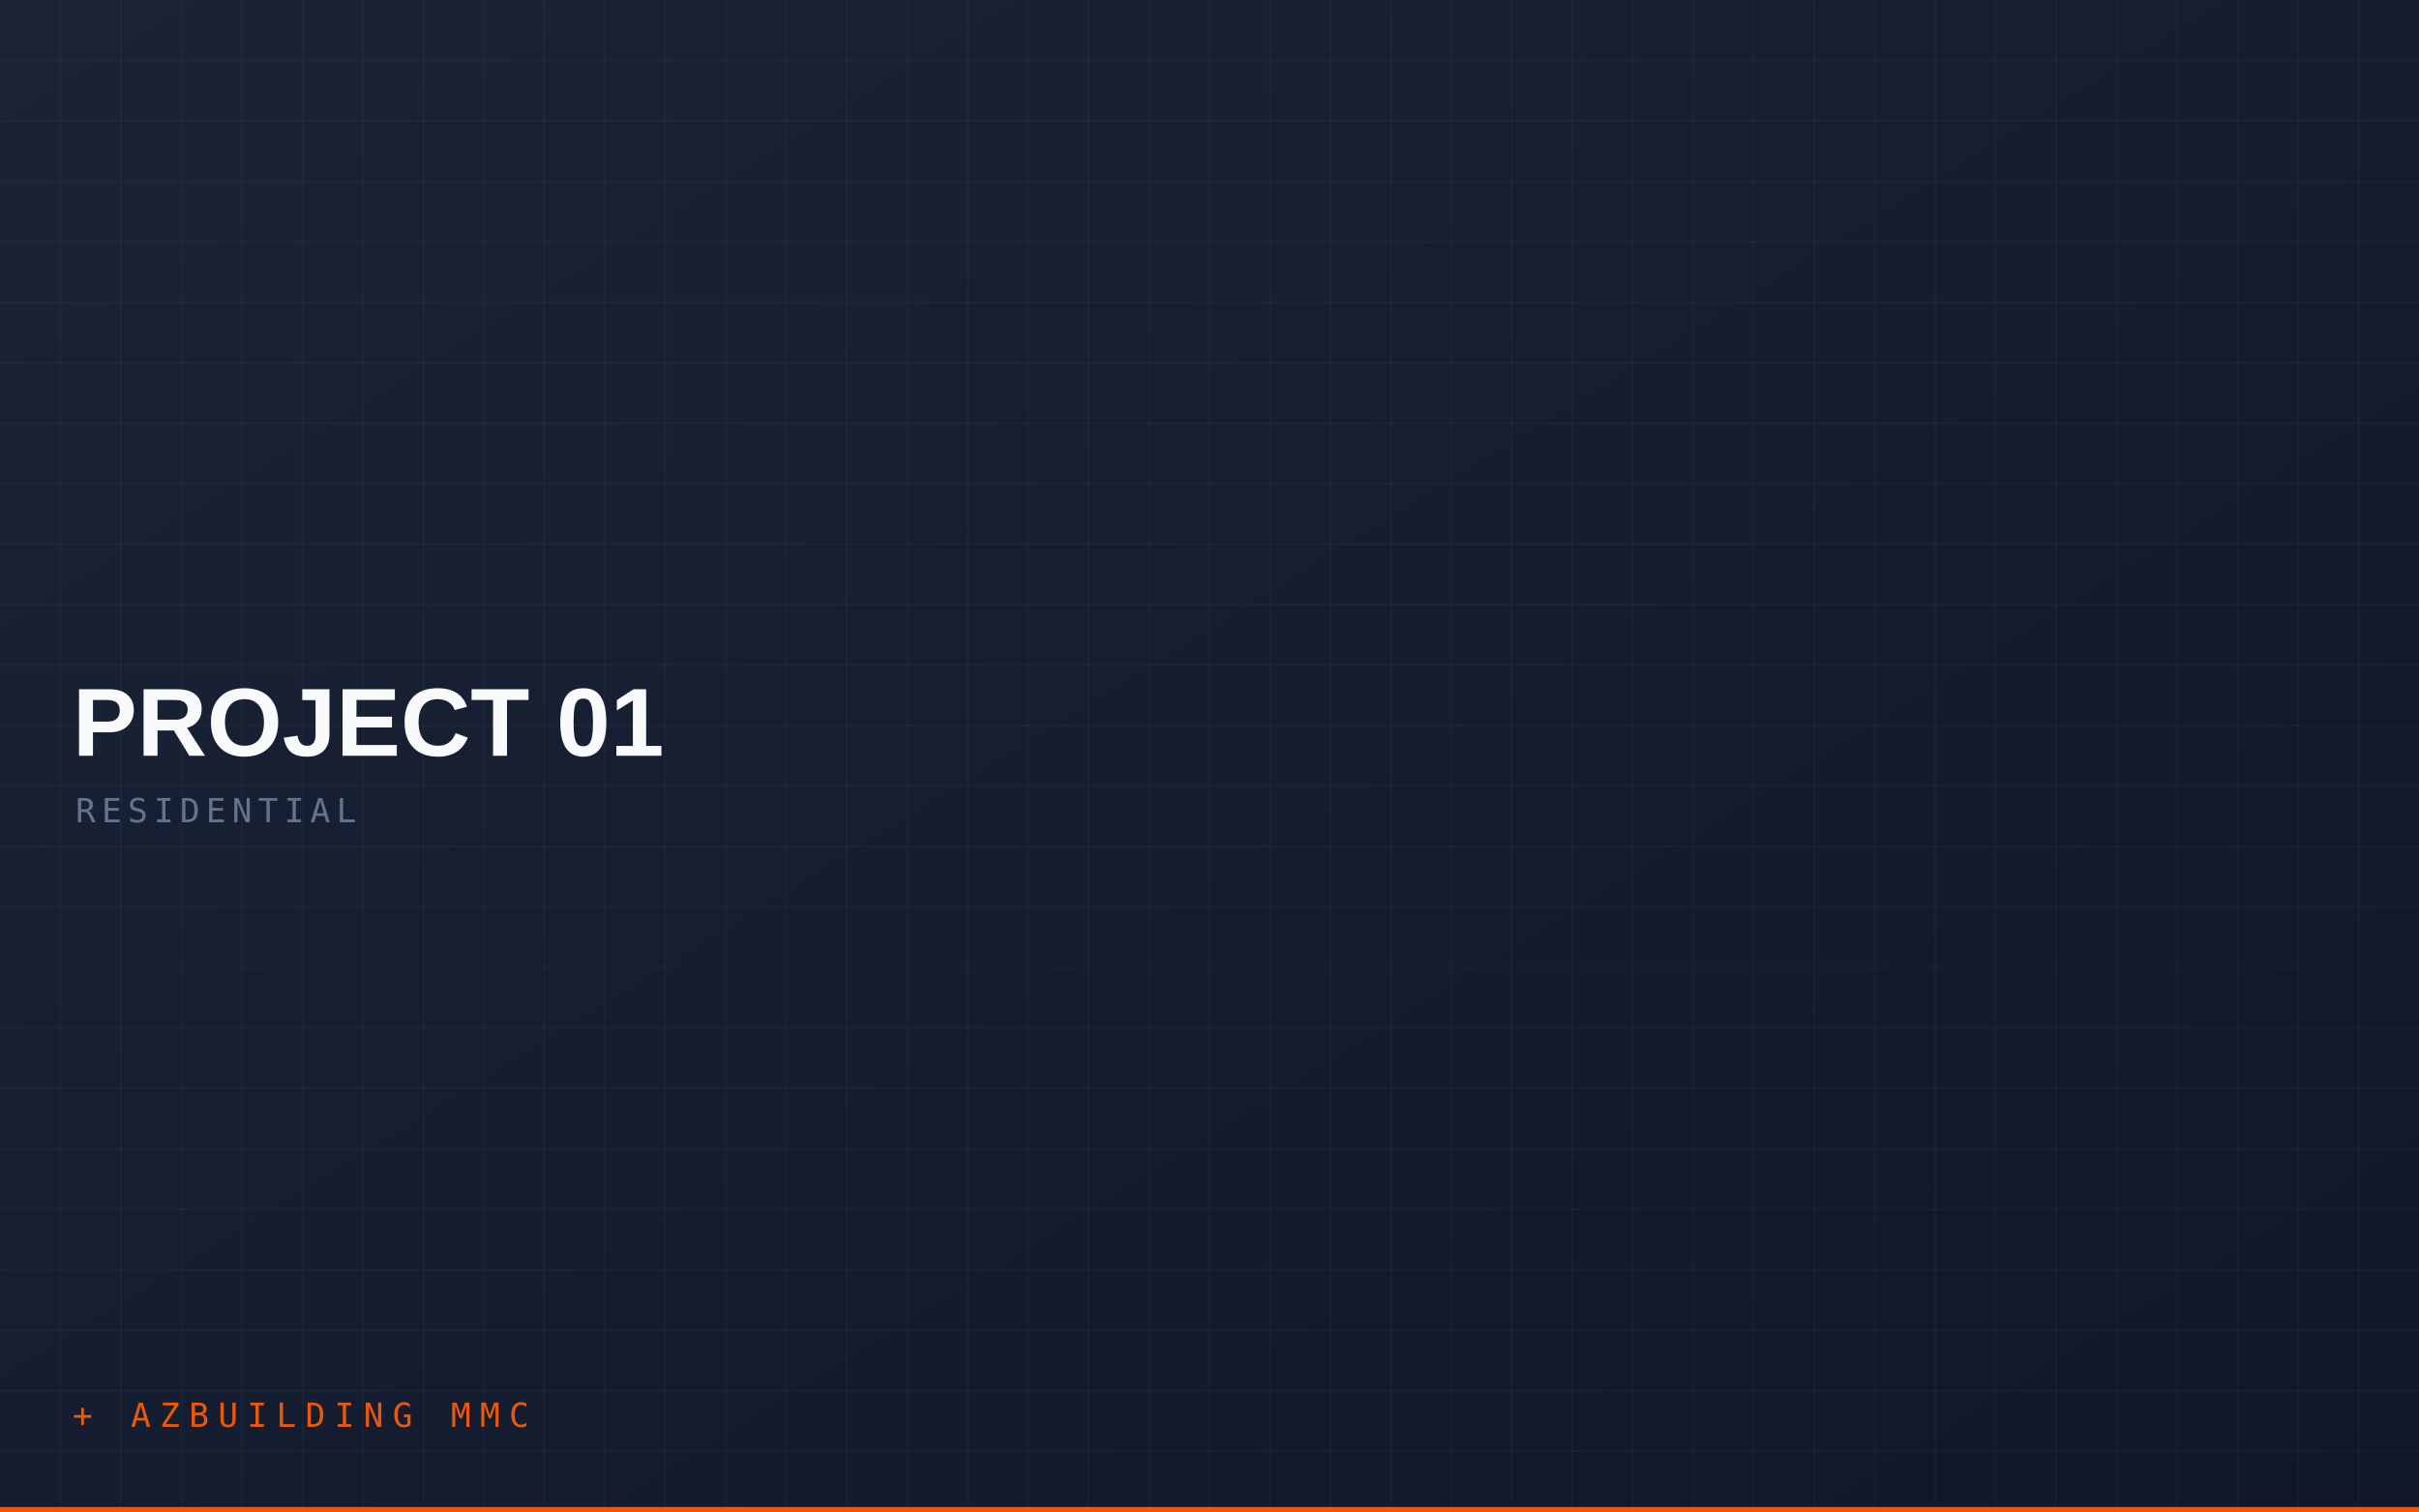
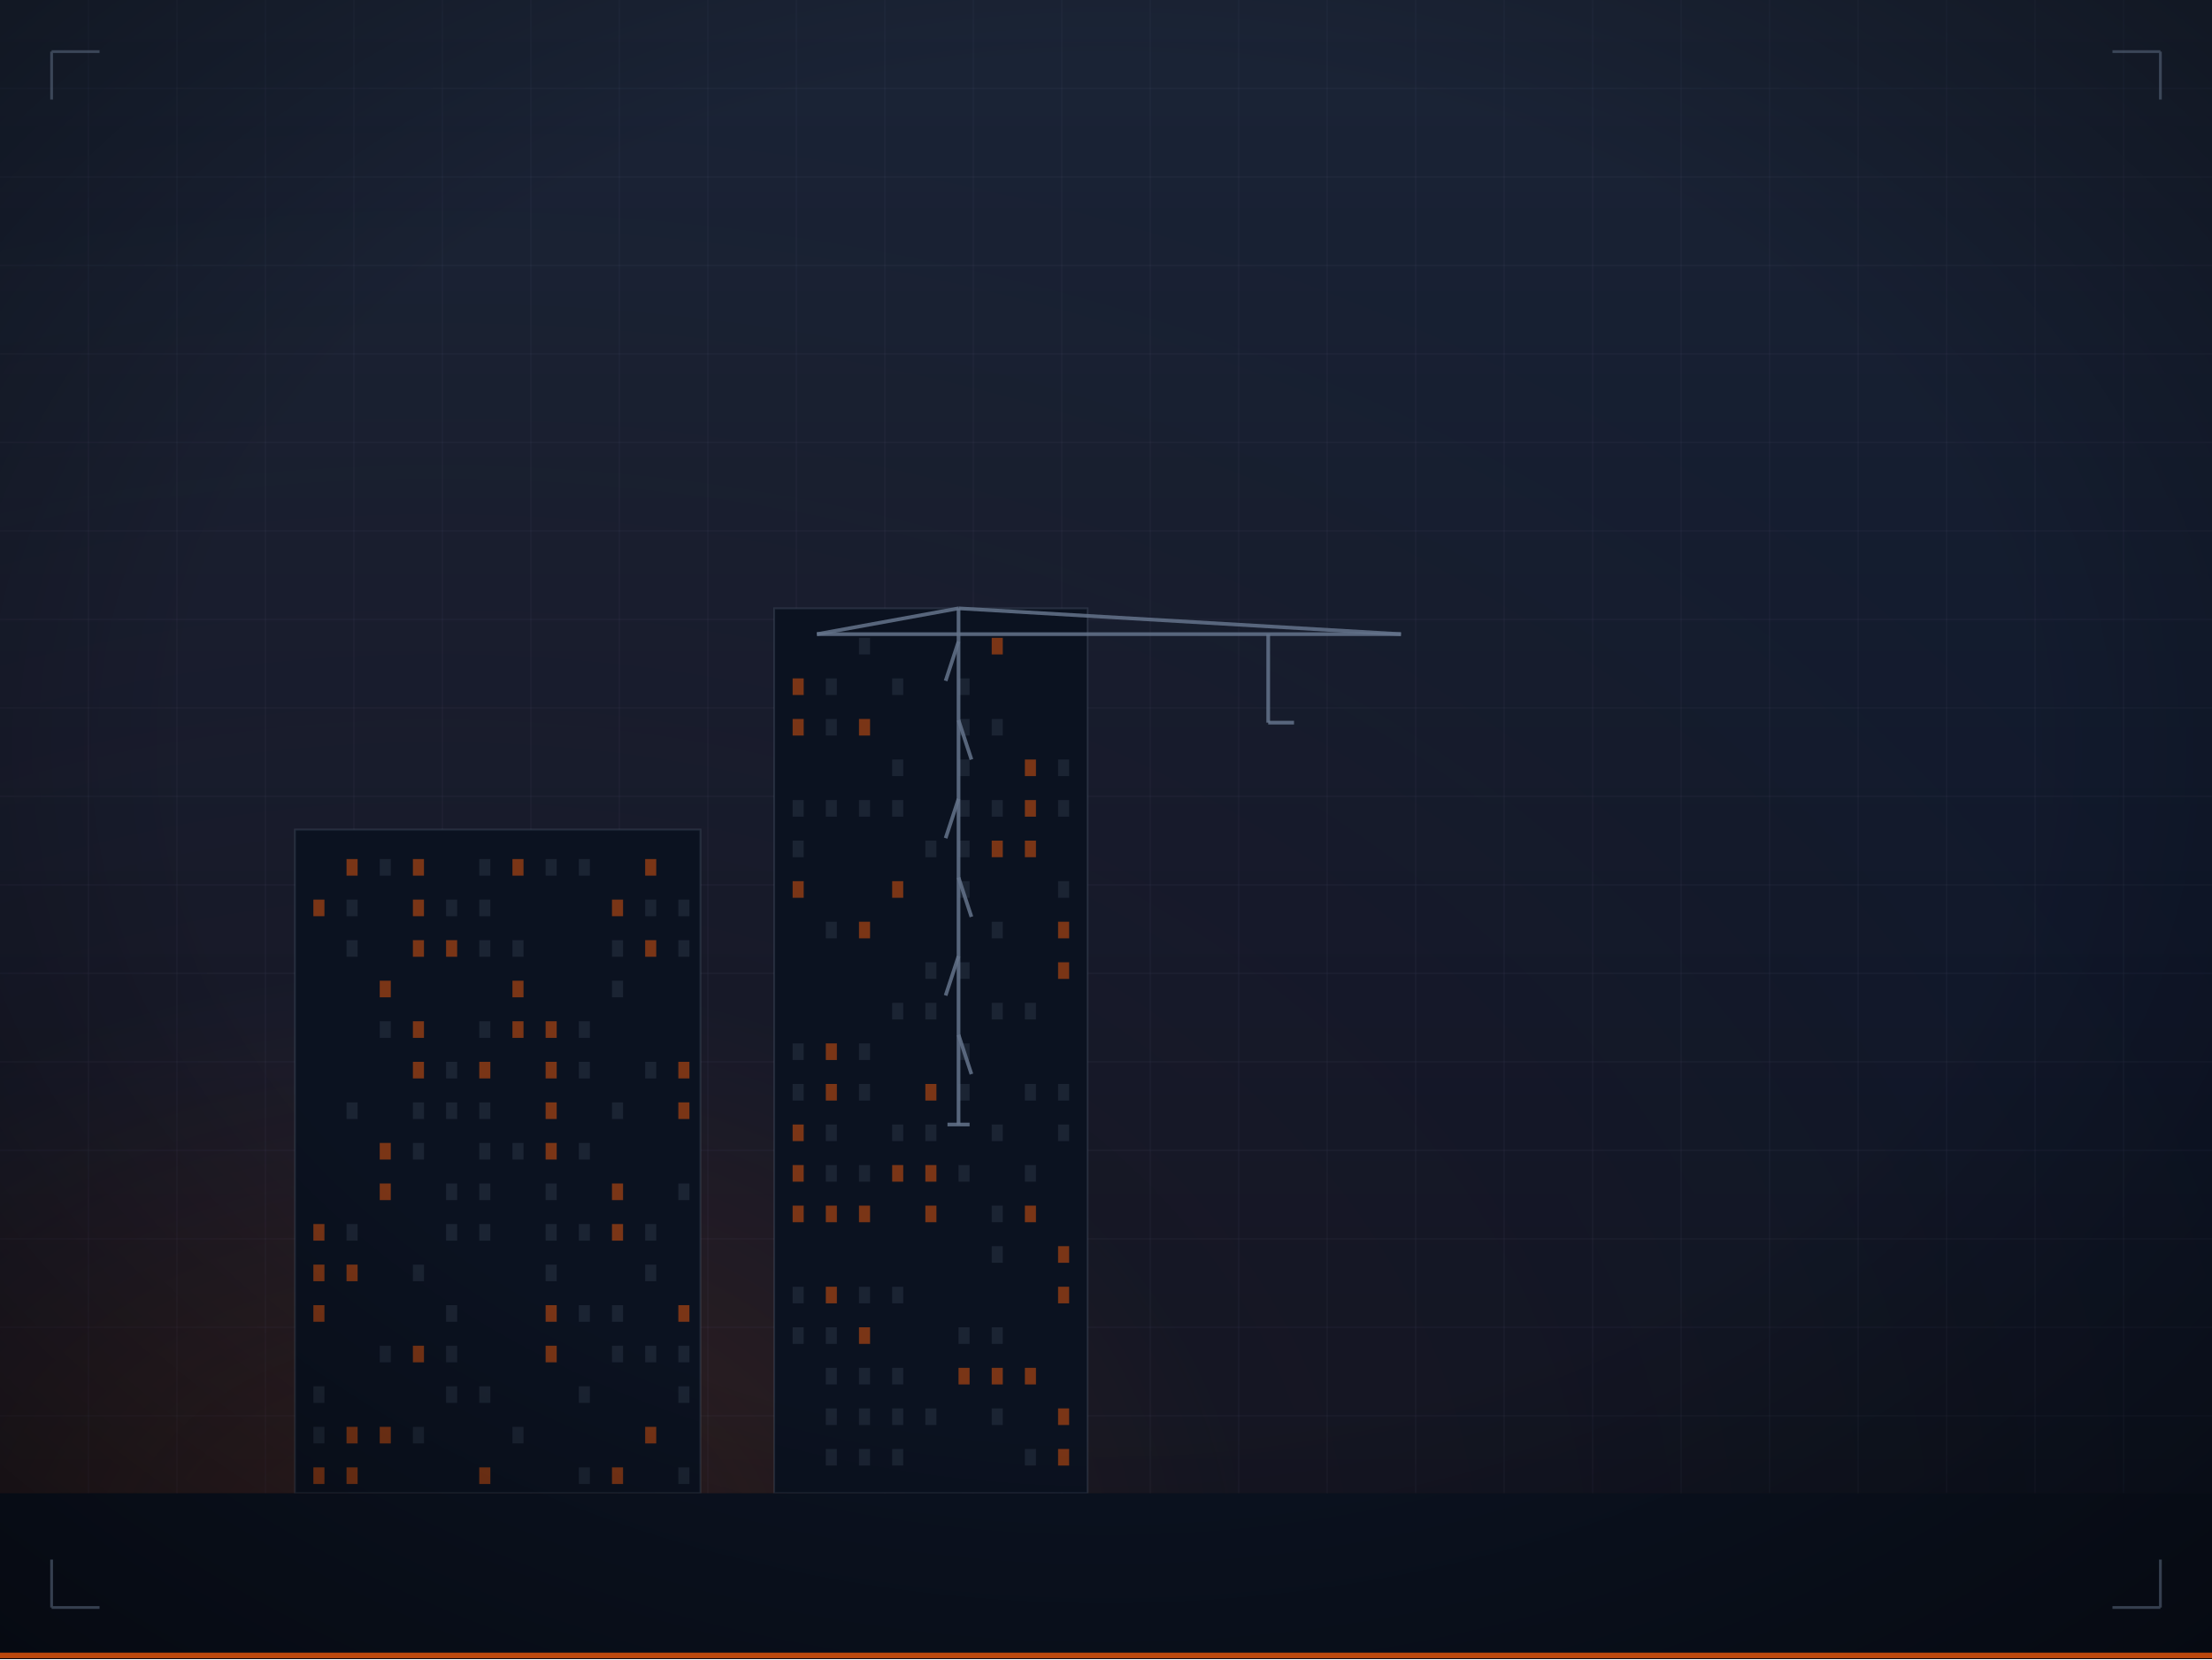
- <svg xmlns="http://www.w3.org/2000/svg" width="1600" height="1000" viewBox="0 0 1600 1000">
+ <svg xmlns="http://www.w3.org/2000/svg" width="1200" height="900" viewBox="0 0 1200 900" preserveAspectRatio="xMidYMid slice">
  <defs>
-     <linearGradient id="g" x1="0" y1="0" x2="1" y2="1">
+     <linearGradient id="skyt0" x1="0" y1="0" x2="0" y2="1">
      <stop offset="0" stop-color="#1B2436" />
-       <stop offset="1" stop-color="#0F172A" />
+       <stop offset="0.6" stop-color="#0F172A" />
+       <stop offset="1" stop-color="#0B1220" />
    </linearGradient>
+     <radialGradient id="glowt0" cx="0.2" cy="0.95" r="0.9">
+       <stop offset="0" stop-color="#EA580C" stop-opacity="0.18" />
+       <stop offset="0.4" stop-color="#EA580C" stop-opacity="0.04" />
+       <stop offset="1" stop-color="#EA580C" stop-opacity="0" />
+     </radialGradient>
+     <radialGradient id="vigt0" cx="0.5" cy="0.45" r="0.75">
+       <stop offset="0.55" stop-color="#000000" stop-opacity="0" />
+       <stop offset="1" stop-color="#000000" stop-opacity="0.45" />
+     </radialGradient>
  </defs>
-   <rect width="1600" height="1000" fill="url(#g)" />
-   <line x1="40" y1="0" x2="40" y2="1000" stroke="#64748B" stroke-opacity="0.08" />
-   <line x1="80" y1="0" x2="80" y2="1000" stroke="#64748B" stroke-opacity="0.08" />
-   <line x1="120" y1="0" x2="120" y2="1000" stroke="#64748B" stroke-opacity="0.08" />
-   <line x1="160" y1="0" x2="160" y2="1000" stroke="#64748B" stroke-opacity="0.08" />
-   <line x1="200" y1="0" x2="200" y2="1000" stroke="#64748B" stroke-opacity="0.08" />
-   <line x1="240" y1="0" x2="240" y2="1000" stroke="#64748B" stroke-opacity="0.08" />
-   <line x1="280" y1="0" x2="280" y2="1000" stroke="#64748B" stroke-opacity="0.08" />
-   <line x1="320" y1="0" x2="320" y2="1000" stroke="#64748B" stroke-opacity="0.08" />
-   <line x1="360" y1="0" x2="360" y2="1000" stroke="#64748B" stroke-opacity="0.08" />
-   <line x1="400" y1="0" x2="400" y2="1000" stroke="#64748B" stroke-opacity="0.08" />
-   <line x1="440" y1="0" x2="440" y2="1000" stroke="#64748B" stroke-opacity="0.08" />
-   <line x1="480" y1="0" x2="480" y2="1000" stroke="#64748B" stroke-opacity="0.08" />
-   <line x1="520" y1="0" x2="520" y2="1000" stroke="#64748B" stroke-opacity="0.08" />
-   <line x1="560" y1="0" x2="560" y2="1000" stroke="#64748B" stroke-opacity="0.08" />
-   <line x1="600" y1="0" x2="600" y2="1000" stroke="#64748B" stroke-opacity="0.08" />
-   <line x1="640" y1="0" x2="640" y2="1000" stroke="#64748B" stroke-opacity="0.08" />
-   <line x1="680" y1="0" x2="680" y2="1000" stroke="#64748B" stroke-opacity="0.08" />
-   <line x1="720" y1="0" x2="720" y2="1000" stroke="#64748B" stroke-opacity="0.08" />
-   <line x1="760" y1="0" x2="760" y2="1000" stroke="#64748B" stroke-opacity="0.08" />
-   <line x1="800" y1="0" x2="800" y2="1000" stroke="#64748B" stroke-opacity="0.08" />
-   <line x1="840" y1="0" x2="840" y2="1000" stroke="#64748B" stroke-opacity="0.08" />
-   <line x1="880" y1="0" x2="880" y2="1000" stroke="#64748B" stroke-opacity="0.08" />
-   <line x1="920" y1="0" x2="920" y2="1000" stroke="#64748B" stroke-opacity="0.08" />
-   <line x1="960" y1="0" x2="960" y2="1000" stroke="#64748B" stroke-opacity="0.08" />
-   <line x1="1000" y1="0" x2="1000" y2="1000" stroke="#64748B" stroke-opacity="0.08" />
-   <line x1="1040" y1="0" x2="1040" y2="1000" stroke="#64748B" stroke-opacity="0.08" />
-   <line x1="1080" y1="0" x2="1080" y2="1000" stroke="#64748B" stroke-opacity="0.08" />
-   <line x1="1120" y1="0" x2="1120" y2="1000" stroke="#64748B" stroke-opacity="0.08" />
-   <line x1="1160" y1="0" x2="1160" y2="1000" stroke="#64748B" stroke-opacity="0.08" />
-   <line x1="1200" y1="0" x2="1200" y2="1000" stroke="#64748B" stroke-opacity="0.08" />
-   <line x1="1240" y1="0" x2="1240" y2="1000" stroke="#64748B" stroke-opacity="0.08" />
-   <line x1="1280" y1="0" x2="1280" y2="1000" stroke="#64748B" stroke-opacity="0.08" />
-   <line x1="1320" y1="0" x2="1320" y2="1000" stroke="#64748B" stroke-opacity="0.08" />
-   <line x1="1360" y1="0" x2="1360" y2="1000" stroke="#64748B" stroke-opacity="0.08" />
-   <line x1="1400" y1="0" x2="1400" y2="1000" stroke="#64748B" stroke-opacity="0.08" />
-   <line x1="1440" y1="0" x2="1440" y2="1000" stroke="#64748B" stroke-opacity="0.08" />
-   <line x1="1480" y1="0" x2="1480" y2="1000" stroke="#64748B" stroke-opacity="0.08" />
-   <line x1="1520" y1="0" x2="1520" y2="1000" stroke="#64748B" stroke-opacity="0.08" />
-   <line x1="1560" y1="0" x2="1560" y2="1000" stroke="#64748B" stroke-opacity="0.08" />
-   <line x1="0" y1="40" x2="1600" y2="40" stroke="#64748B" stroke-opacity="0.08" />
-   <line x1="0" y1="80" x2="1600" y2="80" stroke="#64748B" stroke-opacity="0.08" />
-   <line x1="0" y1="120" x2="1600" y2="120" stroke="#64748B" stroke-opacity="0.08" />
-   <line x1="0" y1="160" x2="1600" y2="160" stroke="#64748B" stroke-opacity="0.08" />
-   <line x1="0" y1="200" x2="1600" y2="200" stroke="#64748B" stroke-opacity="0.08" />
-   <line x1="0" y1="240" x2="1600" y2="240" stroke="#64748B" stroke-opacity="0.08" />
-   <line x1="0" y1="280" x2="1600" y2="280" stroke="#64748B" stroke-opacity="0.08" />
-   <line x1="0" y1="320" x2="1600" y2="320" stroke="#64748B" stroke-opacity="0.08" />
-   <line x1="0" y1="360" x2="1600" y2="360" stroke="#64748B" stroke-opacity="0.08" />
-   <line x1="0" y1="400" x2="1600" y2="400" stroke="#64748B" stroke-opacity="0.08" />
-   <line x1="0" y1="440" x2="1600" y2="440" stroke="#64748B" stroke-opacity="0.08" />
-   <line x1="0" y1="480" x2="1600" y2="480" stroke="#64748B" stroke-opacity="0.08" />
-   <line x1="0" y1="520" x2="1600" y2="520" stroke="#64748B" stroke-opacity="0.08" />
-   <line x1="0" y1="560" x2="1600" y2="560" stroke="#64748B" stroke-opacity="0.08" />
-   <line x1="0" y1="600" x2="1600" y2="600" stroke="#64748B" stroke-opacity="0.08" />
-   <line x1="0" y1="640" x2="1600" y2="640" stroke="#64748B" stroke-opacity="0.08" />
-   <line x1="0" y1="680" x2="1600" y2="680" stroke="#64748B" stroke-opacity="0.08" />
-   <line x1="0" y1="720" x2="1600" y2="720" stroke="#64748B" stroke-opacity="0.08" />
-   <line x1="0" y1="760" x2="1600" y2="760" stroke="#64748B" stroke-opacity="0.08" />
-   <line x1="0" y1="800" x2="1600" y2="800" stroke="#64748B" stroke-opacity="0.08" />
-   <line x1="0" y1="840" x2="1600" y2="840" stroke="#64748B" stroke-opacity="0.08" />
-   <line x1="0" y1="880" x2="1600" y2="880" stroke="#64748B" stroke-opacity="0.08" />
-   <line x1="0" y1="920" x2="1600" y2="920" stroke="#64748B" stroke-opacity="0.08" />
-   <line x1="0" y1="960" x2="1600" y2="960" stroke="#64748B" stroke-opacity="0.08" />
-   <line x1="0" y1="999" x2="1600" y2="999" stroke="#EA580C" stroke-width="4" />
-   <text x="48" y="944" font-family="monospace" font-size="22" letter-spacing="6" fill="#EA580C">+ AZBUILDING MMC</text>
-   <text x="48" y="500" font-family="Arial, sans-serif" font-weight="800" font-size="64" fill="#F8FAFC">PROJECT 01</text>
-   <text x="50" y="544" font-family="monospace" font-size="22" letter-spacing="4" fill="#64748B">RESIDENTIAL</text>
+   <rect width="1200" height="900" fill="url(#skyt0)" />
+   <rect width="1200" height="900" fill="url(#glowt0)" />
+   <g stroke="#64748B" stroke-opacity="0.06">
+     <line x1="48" y1="0" x2="48" y2="900" />
+     <line x1="96" y1="0" x2="96" y2="900" />
+     <line x1="144" y1="0" x2="144" y2="900" />
+     <line x1="192" y1="0" x2="192" y2="900" />
+     <line x1="240" y1="0" x2="240" y2="900" />
+     <line x1="288" y1="0" x2="288" y2="900" />
+     <line x1="336" y1="0" x2="336" y2="900" />
+     <line x1="384" y1="0" x2="384" y2="900" />
+     <line x1="432" y1="0" x2="432" y2="900" />
+     <line x1="480" y1="0" x2="480" y2="900" />
+     <line x1="528" y1="0" x2="528" y2="900" />
+     <line x1="576" y1="0" x2="576" y2="900" />
+     <line x1="624" y1="0" x2="624" y2="900" />
+     <line x1="672" y1="0" x2="672" y2="900" />
+     <line x1="720" y1="0" x2="720" y2="900" />
+     <line x1="768" y1="0" x2="768" y2="900" />
+     <line x1="816" y1="0" x2="816" y2="900" />
+     <line x1="864" y1="0" x2="864" y2="900" />
+     <line x1="912" y1="0" x2="912" y2="900" />
+     <line x1="960" y1="0" x2="960" y2="900" />
+     <line x1="1008" y1="0" x2="1008" y2="900" />
+     <line x1="1056" y1="0" x2="1056" y2="900" />
+     <line x1="1104" y1="0" x2="1104" y2="900" />
+     <line x1="1152" y1="0" x2="1152" y2="900" />
+     <line x1="0" y1="48" x2="1200" y2="48" />
+     <line x1="0" y1="96" x2="1200" y2="96" />
+     <line x1="0" y1="144" x2="1200" y2="144" />
+     <line x1="0" y1="192" x2="1200" y2="192" />
+     <line x1="0" y1="240" x2="1200" y2="240" />
+     <line x1="0" y1="288" x2="1200" y2="288" />
+     <line x1="0" y1="336" x2="1200" y2="336" />
+     <line x1="0" y1="384" x2="1200" y2="384" />
+     <line x1="0" y1="432" x2="1200" y2="432" />
+     <line x1="0" y1="480" x2="1200" y2="480" />
+     <line x1="0" y1="528" x2="1200" y2="528" />
+     <line x1="0" y1="576" x2="1200" y2="576" />
+     <line x1="0" y1="624" x2="1200" y2="624" />
+     <line x1="0" y1="672" x2="1200" y2="672" />
+     <line x1="0" y1="720" x2="1200" y2="720" />
+     <line x1="0" y1="768" x2="1200" y2="768" />
+     <line x1="0" y1="816" x2="1200" y2="816" />
+     <line x1="0" y1="864" x2="1200" y2="864" />
+   </g>
+   <g opacity="1">
+     <rect x="160" y="450" width="220" height="360" fill="#0B1220" stroke="#64748B" stroke-opacity="0.25" />
+     <rect x="188" y="466" width="6" height="9" fill="#EA580C" opacity="0.5" />
+     <rect x="206" y="466" width="6" height="9" fill="#64748B" opacity="0.18" />
+     <rect x="224" y="466" width="6" height="9" fill="#EA580C" opacity="0.5" />
+     <rect x="260" y="466" width="6" height="9" fill="#64748B" opacity="0.18" />
+     <rect x="278" y="466" width="6" height="9" fill="#EA580C" opacity="0.5" />
+     <rect x="296" y="466" width="6" height="9" fill="#64748B" opacity="0.18" />
+     <rect x="314" y="466" width="6" height="9" fill="#64748B" opacity="0.18" />
+     <rect x="350" y="466" width="6" height="9" fill="#EA580C" opacity="0.5" />
+     <rect x="170" y="488" width="6" height="9" fill="#EA580C" opacity="0.5" />
+     <rect x="188" y="488" width="6" height="9" fill="#64748B" opacity="0.18" />
+     <rect x="224" y="488" width="6" height="9" fill="#EA580C" opacity="0.5" />
+     <rect x="242" y="488" width="6" height="9" fill="#64748B" opacity="0.18" />
+     <rect x="260" y="488" width="6" height="9" fill="#64748B" opacity="0.18" />
+     <rect x="332" y="488" width="6" height="9" fill="#EA580C" opacity="0.5" />
+     <rect x="350" y="488" width="6" height="9" fill="#64748B" opacity="0.18" />
+     <rect x="368" y="488" width="6" height="9" fill="#64748B" opacity="0.18" />
+     <rect x="188" y="510" width="6" height="9" fill="#64748B" opacity="0.18" />
+     <rect x="224" y="510" width="6" height="9" fill="#EA580C" opacity="0.5" />
+     <rect x="242" y="510" width="6" height="9" fill="#EA580C" opacity="0.5" />
+     <rect x="260" y="510" width="6" height="9" fill="#64748B" opacity="0.18" />
+     <rect x="278" y="510" width="6" height="9" fill="#64748B" opacity="0.18" />
+     <rect x="332" y="510" width="6" height="9" fill="#64748B" opacity="0.18" />
+     <rect x="350" y="510" width="6" height="9" fill="#EA580C" opacity="0.5" />
+     <rect x="368" y="510" width="6" height="9" fill="#64748B" opacity="0.18" />
+     <rect x="206" y="532" width="6" height="9" fill="#EA580C" opacity="0.5" />
+     <rect x="278" y="532" width="6" height="9" fill="#EA580C" opacity="0.5" />
+     <rect x="332" y="532" width="6" height="9" fill="#64748B" opacity="0.18" />
+     <rect x="206" y="554" width="6" height="9" fill="#64748B" opacity="0.18" />
+     <rect x="224" y="554" width="6" height="9" fill="#EA580C" opacity="0.5" />
+     <rect x="260" y="554" width="6" height="9" fill="#64748B" opacity="0.18" />
+     <rect x="278" y="554" width="6" height="9" fill="#EA580C" opacity="0.5" />
+     <rect x="296" y="554" width="6" height="9" fill="#EA580C" opacity="0.5" />
+     <rect x="314" y="554" width="6" height="9" fill="#64748B" opacity="0.18" />
+     <rect x="224" y="576" width="6" height="9" fill="#EA580C" opacity="0.5" />
+     <rect x="242" y="576" width="6" height="9" fill="#64748B" opacity="0.18" />
+     <rect x="260" y="576" width="6" height="9" fill="#EA580C" opacity="0.5" />
+     <rect x="296" y="576" width="6" height="9" fill="#EA580C" opacity="0.5" />
+     <rect x="314" y="576" width="6" height="9" fill="#64748B" opacity="0.18" />
+     <rect x="350" y="576" width="6" height="9" fill="#64748B" opacity="0.18" />
+     <rect x="368" y="576" width="6" height="9" fill="#EA580C" opacity="0.5" />
+     <rect x="188" y="598" width="6" height="9" fill="#64748B" opacity="0.18" />
+     <rect x="224" y="598" width="6" height="9" fill="#64748B" opacity="0.18" />
+     <rect x="242" y="598" width="6" height="9" fill="#64748B" opacity="0.18" />
+     <rect x="260" y="598" width="6" height="9" fill="#64748B" opacity="0.18" />
+     <rect x="296" y="598" width="6" height="9" fill="#EA580C" opacity="0.5" />
+     <rect x="332" y="598" width="6" height="9" fill="#64748B" opacity="0.18" />
+     <rect x="368" y="598" width="6" height="9" fill="#EA580C" opacity="0.5" />
+     <rect x="206" y="620" width="6" height="9" fill="#EA580C" opacity="0.5" />
+     <rect x="224" y="620" width="6" height="9" fill="#64748B" opacity="0.18" />
+     <rect x="260" y="620" width="6" height="9" fill="#64748B" opacity="0.18" />
+     <rect x="278" y="620" width="6" height="9" fill="#64748B" opacity="0.18" />
+     <rect x="296" y="620" width="6" height="9" fill="#EA580C" opacity="0.5" />
+     <rect x="314" y="620" width="6" height="9" fill="#64748B" opacity="0.18" />
+     <rect x="206" y="642" width="6" height="9" fill="#EA580C" opacity="0.5" />
+     <rect x="242" y="642" width="6" height="9" fill="#64748B" opacity="0.18" />
+     <rect x="260" y="642" width="6" height="9" fill="#64748B" opacity="0.18" />
+     <rect x="296" y="642" width="6" height="9" fill="#64748B" opacity="0.18" />
+     <rect x="332" y="642" width="6" height="9" fill="#EA580C" opacity="0.5" />
+     <rect x="368" y="642" width="6" height="9" fill="#64748B" opacity="0.18" />
+     <rect x="170" y="664" width="6" height="9" fill="#EA580C" opacity="0.5" />
+     <rect x="188" y="664" width="6" height="9" fill="#64748B" opacity="0.18" />
+     <rect x="242" y="664" width="6" height="9" fill="#64748B" opacity="0.18" />
+     <rect x="260" y="664" width="6" height="9" fill="#64748B" opacity="0.18" />
+     <rect x="296" y="664" width="6" height="9" fill="#64748B" opacity="0.18" />
+     <rect x="314" y="664" width="6" height="9" fill="#64748B" opacity="0.18" />
+     <rect x="332" y="664" width="6" height="9" fill="#EA580C" opacity="0.5" />
+     <rect x="350" y="664" width="6" height="9" fill="#64748B" opacity="0.18" />
+     <rect x="170" y="686" width="6" height="9" fill="#EA580C" opacity="0.5" />
+     <rect x="188" y="686" width="6" height="9" fill="#EA580C" opacity="0.5" />
+     <rect x="224" y="686" width="6" height="9" fill="#64748B" opacity="0.18" />
+     <rect x="296" y="686" width="6" height="9" fill="#64748B" opacity="0.18" />
+     <rect x="350" y="686" width="6" height="9" fill="#64748B" opacity="0.18" />
+     <rect x="170" y="708" width="6" height="9" fill="#EA580C" opacity="0.5" />
+     <rect x="242" y="708" width="6" height="9" fill="#64748B" opacity="0.18" />
+     <rect x="296" y="708" width="6" height="9" fill="#EA580C" opacity="0.5" />
+     <rect x="314" y="708" width="6" height="9" fill="#64748B" opacity="0.18" />
+     <rect x="332" y="708" width="6" height="9" fill="#64748B" opacity="0.18" />
+     <rect x="368" y="708" width="6" height="9" fill="#EA580C" opacity="0.5" />
+     <rect x="206" y="730" width="6" height="9" fill="#64748B" opacity="0.18" />
+     <rect x="224" y="730" width="6" height="9" fill="#EA580C" opacity="0.5" />
+     <rect x="242" y="730" width="6" height="9" fill="#64748B" opacity="0.18" />
+     <rect x="296" y="730" width="6" height="9" fill="#EA580C" opacity="0.5" />
+     <rect x="332" y="730" width="6" height="9" fill="#64748B" opacity="0.18" />
+     <rect x="350" y="730" width="6" height="9" fill="#64748B" opacity="0.18" />
+     <rect x="368" y="730" width="6" height="9" fill="#64748B" opacity="0.18" />
+     <rect x="170" y="752" width="6" height="9" fill="#64748B" opacity="0.18" />
+     <rect x="242" y="752" width="6" height="9" fill="#64748B" opacity="0.18" />
+     <rect x="260" y="752" width="6" height="9" fill="#64748B" opacity="0.18" />
+     <rect x="314" y="752" width="6" height="9" fill="#64748B" opacity="0.18" />
+     <rect x="368" y="752" width="6" height="9" fill="#64748B" opacity="0.18" />
+     <rect x="170" y="774" width="6" height="9" fill="#64748B" opacity="0.18" />
+     <rect x="188" y="774" width="6" height="9" fill="#EA580C" opacity="0.5" />
+     <rect x="206" y="774" width="6" height="9" fill="#EA580C" opacity="0.5" />
+     <rect x="224" y="774" width="6" height="9" fill="#64748B" opacity="0.18" />
+     <rect x="278" y="774" width="6" height="9" fill="#64748B" opacity="0.18" />
+     <rect x="350" y="774" width="6" height="9" fill="#EA580C" opacity="0.5" />
+     <rect x="170" y="796" width="6" height="9" fill="#EA580C" opacity="0.5" />
+     <rect x="188" y="796" width="6" height="9" fill="#EA580C" opacity="0.5" />
+     <rect x="260" y="796" width="6" height="9" fill="#EA580C" opacity="0.5" />
+     <rect x="314" y="796" width="6" height="9" fill="#64748B" opacity="0.18" />
+     <rect x="332" y="796" width="6" height="9" fill="#EA580C" opacity="0.5" />
+     <rect x="368" y="796" width="6" height="9" fill="#64748B" opacity="0.18" />
+   </g>
+   <g opacity="1">
+     <rect x="420" y="330" width="170" height="480" fill="#0B1220" stroke="#64748B" stroke-opacity="0.25" />
+     <rect x="466" y="346" width="6" height="9" fill="#64748B" opacity="0.18" />
+     <rect x="538" y="346" width="6" height="9" fill="#EA580C" opacity="0.5" />
+     <rect x="430" y="368" width="6" height="9" fill="#EA580C" opacity="0.5" />
+     <rect x="448" y="368" width="6" height="9" fill="#64748B" opacity="0.18" />
+     <rect x="484" y="368" width="6" height="9" fill="#64748B" opacity="0.18" />
+     <rect x="520" y="368" width="6" height="9" fill="#64748B" opacity="0.18" />
+     <rect x="430" y="390" width="6" height="9" fill="#EA580C" opacity="0.5" />
+     <rect x="448" y="390" width="6" height="9" fill="#64748B" opacity="0.18" />
+     <rect x="466" y="390" width="6" height="9" fill="#EA580C" opacity="0.5" />
+     <rect x="520" y="390" width="6" height="9" fill="#64748B" opacity="0.18" />
+     <rect x="538" y="390" width="6" height="9" fill="#64748B" opacity="0.18" />
+     <rect x="484" y="412" width="6" height="9" fill="#64748B" opacity="0.18" />
+     <rect x="520" y="412" width="6" height="9" fill="#64748B" opacity="0.18" />
+     <rect x="556" y="412" width="6" height="9" fill="#EA580C" opacity="0.5" />
+     <rect x="574" y="412" width="6" height="9" fill="#64748B" opacity="0.18" />
+     <rect x="430" y="434" width="6" height="9" fill="#64748B" opacity="0.18" />
+     <rect x="448" y="434" width="6" height="9" fill="#64748B" opacity="0.18" />
+     <rect x="466" y="434" width="6" height="9" fill="#64748B" opacity="0.18" />
+     <rect x="484" y="434" width="6" height="9" fill="#64748B" opacity="0.18" />
+     <rect x="520" y="434" width="6" height="9" fill="#64748B" opacity="0.18" />
+     <rect x="538" y="434" width="6" height="9" fill="#64748B" opacity="0.18" />
+     <rect x="556" y="434" width="6" height="9" fill="#EA580C" opacity="0.5" />
+     <rect x="574" y="434" width="6" height="9" fill="#64748B" opacity="0.18" />
+     <rect x="430" y="456" width="6" height="9" fill="#64748B" opacity="0.18" />
+     <rect x="502" y="456" width="6" height="9" fill="#64748B" opacity="0.18" />
+     <rect x="520" y="456" width="6" height="9" fill="#64748B" opacity="0.18" />
+     <rect x="538" y="456" width="6" height="9" fill="#EA580C" opacity="0.5" />
+     <rect x="556" y="456" width="6" height="9" fill="#EA580C" opacity="0.5" />
+     <rect x="430" y="478" width="6" height="9" fill="#EA580C" opacity="0.5" />
+     <rect x="484" y="478" width="6" height="9" fill="#EA580C" opacity="0.5" />
+     <rect x="520" y="478" width="6" height="9" fill="#64748B" opacity="0.18" />
+     <rect x="574" y="478" width="6" height="9" fill="#64748B" opacity="0.18" />
+     <rect x="448" y="500" width="6" height="9" fill="#64748B" opacity="0.18" />
+     <rect x="466" y="500" width="6" height="9" fill="#EA580C" opacity="0.5" />
+     <rect x="538" y="500" width="6" height="9" fill="#64748B" opacity="0.18" />
+     <rect x="574" y="500" width="6" height="9" fill="#EA580C" opacity="0.5" />
+     <rect x="502" y="522" width="6" height="9" fill="#64748B" opacity="0.18" />
+     <rect x="520" y="522" width="6" height="9" fill="#64748B" opacity="0.18" />
+     <rect x="574" y="522" width="6" height="9" fill="#EA580C" opacity="0.5" />
+     <rect x="484" y="544" width="6" height="9" fill="#64748B" opacity="0.18" />
+     <rect x="502" y="544" width="6" height="9" fill="#64748B" opacity="0.18" />
+     <rect x="538" y="544" width="6" height="9" fill="#64748B" opacity="0.18" />
+     <rect x="556" y="544" width="6" height="9" fill="#64748B" opacity="0.18" />
+     <rect x="430" y="566" width="6" height="9" fill="#64748B" opacity="0.18" />
+     <rect x="448" y="566" width="6" height="9" fill="#EA580C" opacity="0.5" />
+     <rect x="466" y="566" width="6" height="9" fill="#64748B" opacity="0.18" />
+     <rect x="520" y="566" width="6" height="9" fill="#64748B" opacity="0.18" />
+     <rect x="430" y="588" width="6" height="9" fill="#64748B" opacity="0.18" />
+     <rect x="448" y="588" width="6" height="9" fill="#EA580C" opacity="0.5" />
+     <rect x="466" y="588" width="6" height="9" fill="#64748B" opacity="0.18" />
+     <rect x="502" y="588" width="6" height="9" fill="#EA580C" opacity="0.5" />
+     <rect x="520" y="588" width="6" height="9" fill="#64748B" opacity="0.18" />
+     <rect x="556" y="588" width="6" height="9" fill="#64748B" opacity="0.18" />
+     <rect x="574" y="588" width="6" height="9" fill="#64748B" opacity="0.18" />
+     <rect x="430" y="610" width="6" height="9" fill="#EA580C" opacity="0.5" />
+     <rect x="448" y="610" width="6" height="9" fill="#64748B" opacity="0.18" />
+     <rect x="484" y="610" width="6" height="9" fill="#64748B" opacity="0.18" />
+     <rect x="502" y="610" width="6" height="9" fill="#64748B" opacity="0.18" />
+     <rect x="538" y="610" width="6" height="9" fill="#64748B" opacity="0.18" />
+     <rect x="574" y="610" width="6" height="9" fill="#64748B" opacity="0.18" />
+     <rect x="430" y="632" width="6" height="9" fill="#EA580C" opacity="0.5" />
+     <rect x="448" y="632" width="6" height="9" fill="#64748B" opacity="0.18" />
+     <rect x="466" y="632" width="6" height="9" fill="#64748B" opacity="0.18" />
+     <rect x="484" y="632" width="6" height="9" fill="#EA580C" opacity="0.5" />
+     <rect x="502" y="632" width="6" height="9" fill="#EA580C" opacity="0.5" />
+     <rect x="520" y="632" width="6" height="9" fill="#64748B" opacity="0.18" />
+     <rect x="556" y="632" width="6" height="9" fill="#64748B" opacity="0.18" />
+     <rect x="430" y="654" width="6" height="9" fill="#EA580C" opacity="0.5" />
+     <rect x="448" y="654" width="6" height="9" fill="#EA580C" opacity="0.5" />
+     <rect x="466" y="654" width="6" height="9" fill="#EA580C" opacity="0.5" />
+     <rect x="502" y="654" width="6" height="9" fill="#EA580C" opacity="0.5" />
+     <rect x="538" y="654" width="6" height="9" fill="#64748B" opacity="0.18" />
+     <rect x="556" y="654" width="6" height="9" fill="#EA580C" opacity="0.5" />
+     <rect x="538" y="676" width="6" height="9" fill="#64748B" opacity="0.18" />
+     <rect x="574" y="676" width="6" height="9" fill="#EA580C" opacity="0.5" />
+     <rect x="430" y="698" width="6" height="9" fill="#64748B" opacity="0.18" />
+     <rect x="448" y="698" width="6" height="9" fill="#EA580C" opacity="0.5" />
+     <rect x="466" y="698" width="6" height="9" fill="#64748B" opacity="0.18" />
+     <rect x="484" y="698" width="6" height="9" fill="#64748B" opacity="0.18" />
+     <rect x="574" y="698" width="6" height="9" fill="#EA580C" opacity="0.5" />
+     <rect x="430" y="720" width="6" height="9" fill="#64748B" opacity="0.18" />
+     <rect x="448" y="720" width="6" height="9" fill="#64748B" opacity="0.18" />
+     <rect x="466" y="720" width="6" height="9" fill="#EA580C" opacity="0.5" />
+     <rect x="520" y="720" width="6" height="9" fill="#64748B" opacity="0.18" />
+     <rect x="538" y="720" width="6" height="9" fill="#64748B" opacity="0.18" />
+     <rect x="448" y="742" width="6" height="9" fill="#64748B" opacity="0.18" />
+     <rect x="466" y="742" width="6" height="9" fill="#64748B" opacity="0.18" />
+     <rect x="484" y="742" width="6" height="9" fill="#64748B" opacity="0.18" />
+     <rect x="520" y="742" width="6" height="9" fill="#EA580C" opacity="0.5" />
+     <rect x="538" y="742" width="6" height="9" fill="#EA580C" opacity="0.5" />
+     <rect x="556" y="742" width="6" height="9" fill="#EA580C" opacity="0.5" />
+     <rect x="448" y="764" width="6" height="9" fill="#64748B" opacity="0.18" />
+     <rect x="466" y="764" width="6" height="9" fill="#64748B" opacity="0.18" />
+     <rect x="484" y="764" width="6" height="9" fill="#64748B" opacity="0.18" />
+     <rect x="502" y="764" width="6" height="9" fill="#64748B" opacity="0.18" />
+     <rect x="538" y="764" width="6" height="9" fill="#64748B" opacity="0.18" />
+     <rect x="574" y="764" width="6" height="9" fill="#EA580C" opacity="0.5" />
+     <rect x="448" y="786" width="6" height="9" fill="#64748B" opacity="0.18" />
+     <rect x="466" y="786" width="6" height="9" fill="#64748B" opacity="0.18" />
+     <rect x="484" y="786" width="6" height="9" fill="#64748B" opacity="0.18" />
+     <rect x="556" y="786" width="6" height="9" fill="#64748B" opacity="0.18" />
+     <rect x="574" y="786" width="6" height="9" fill="#EA580C" opacity="0.5" />
+   </g>
+   <g stroke="#64748B" stroke-width="2" fill="none" stroke-opacity="0.85">
+     <line x1="520" y1="610" x2="520" y2="330" />
+     <line x1="514" y1="610" x2="526" y2="610" />
+     <line x1="520" y1="344" x2="760" y2="344" />
+     <line x1="520" y1="344" x2="443.2" y2="344" />
+     <line x1="520" y1="330" x2="760" y2="344" />
+     <line x1="520" y1="330" x2="443.2" y2="344" />
+     <line x1="688" y1="344" x2="688" y2="392" />
+     <line x1="688" y1="392" x2="702" y2="392" />
+     <line x1="520" y1="348" x2="513" y2="369.333" />
+     <line x1="520" y1="390.667" x2="527" y2="412" />
+     <line x1="520" y1="433.333" x2="513" y2="454.667" />
+     <line x1="520" y1="476" x2="527" y2="497.333" />
+     <line x1="520" y1="518.667" x2="513" y2="540" />
+     <line x1="520" y1="561.333" x2="527" y2="582.667" />
+   </g>
+   <rect x="0" y="810" width="1200" height="90" fill="#0B1220" />
+   <rect width="1200" height="900" fill="url(#vigt0)" />
+   <line x1="0" y1="898" x2="1200" y2="898" stroke="#EA580C" stroke-width="3" stroke-opacity="0.8" />
+   <g stroke="#64748B" stroke-width="1.5" stroke-opacity="0.5">
+     <path d="M28 28 h26 M28 28 v26" />
+     <path d="M1172 28 h-26 M1172 28 v26" />
+     <path d="M28 872 h26 M28 872 v-26" />
+     <path d="M1172 872 h-26 M1172 872 v-26" />
+   </g>
</svg>
